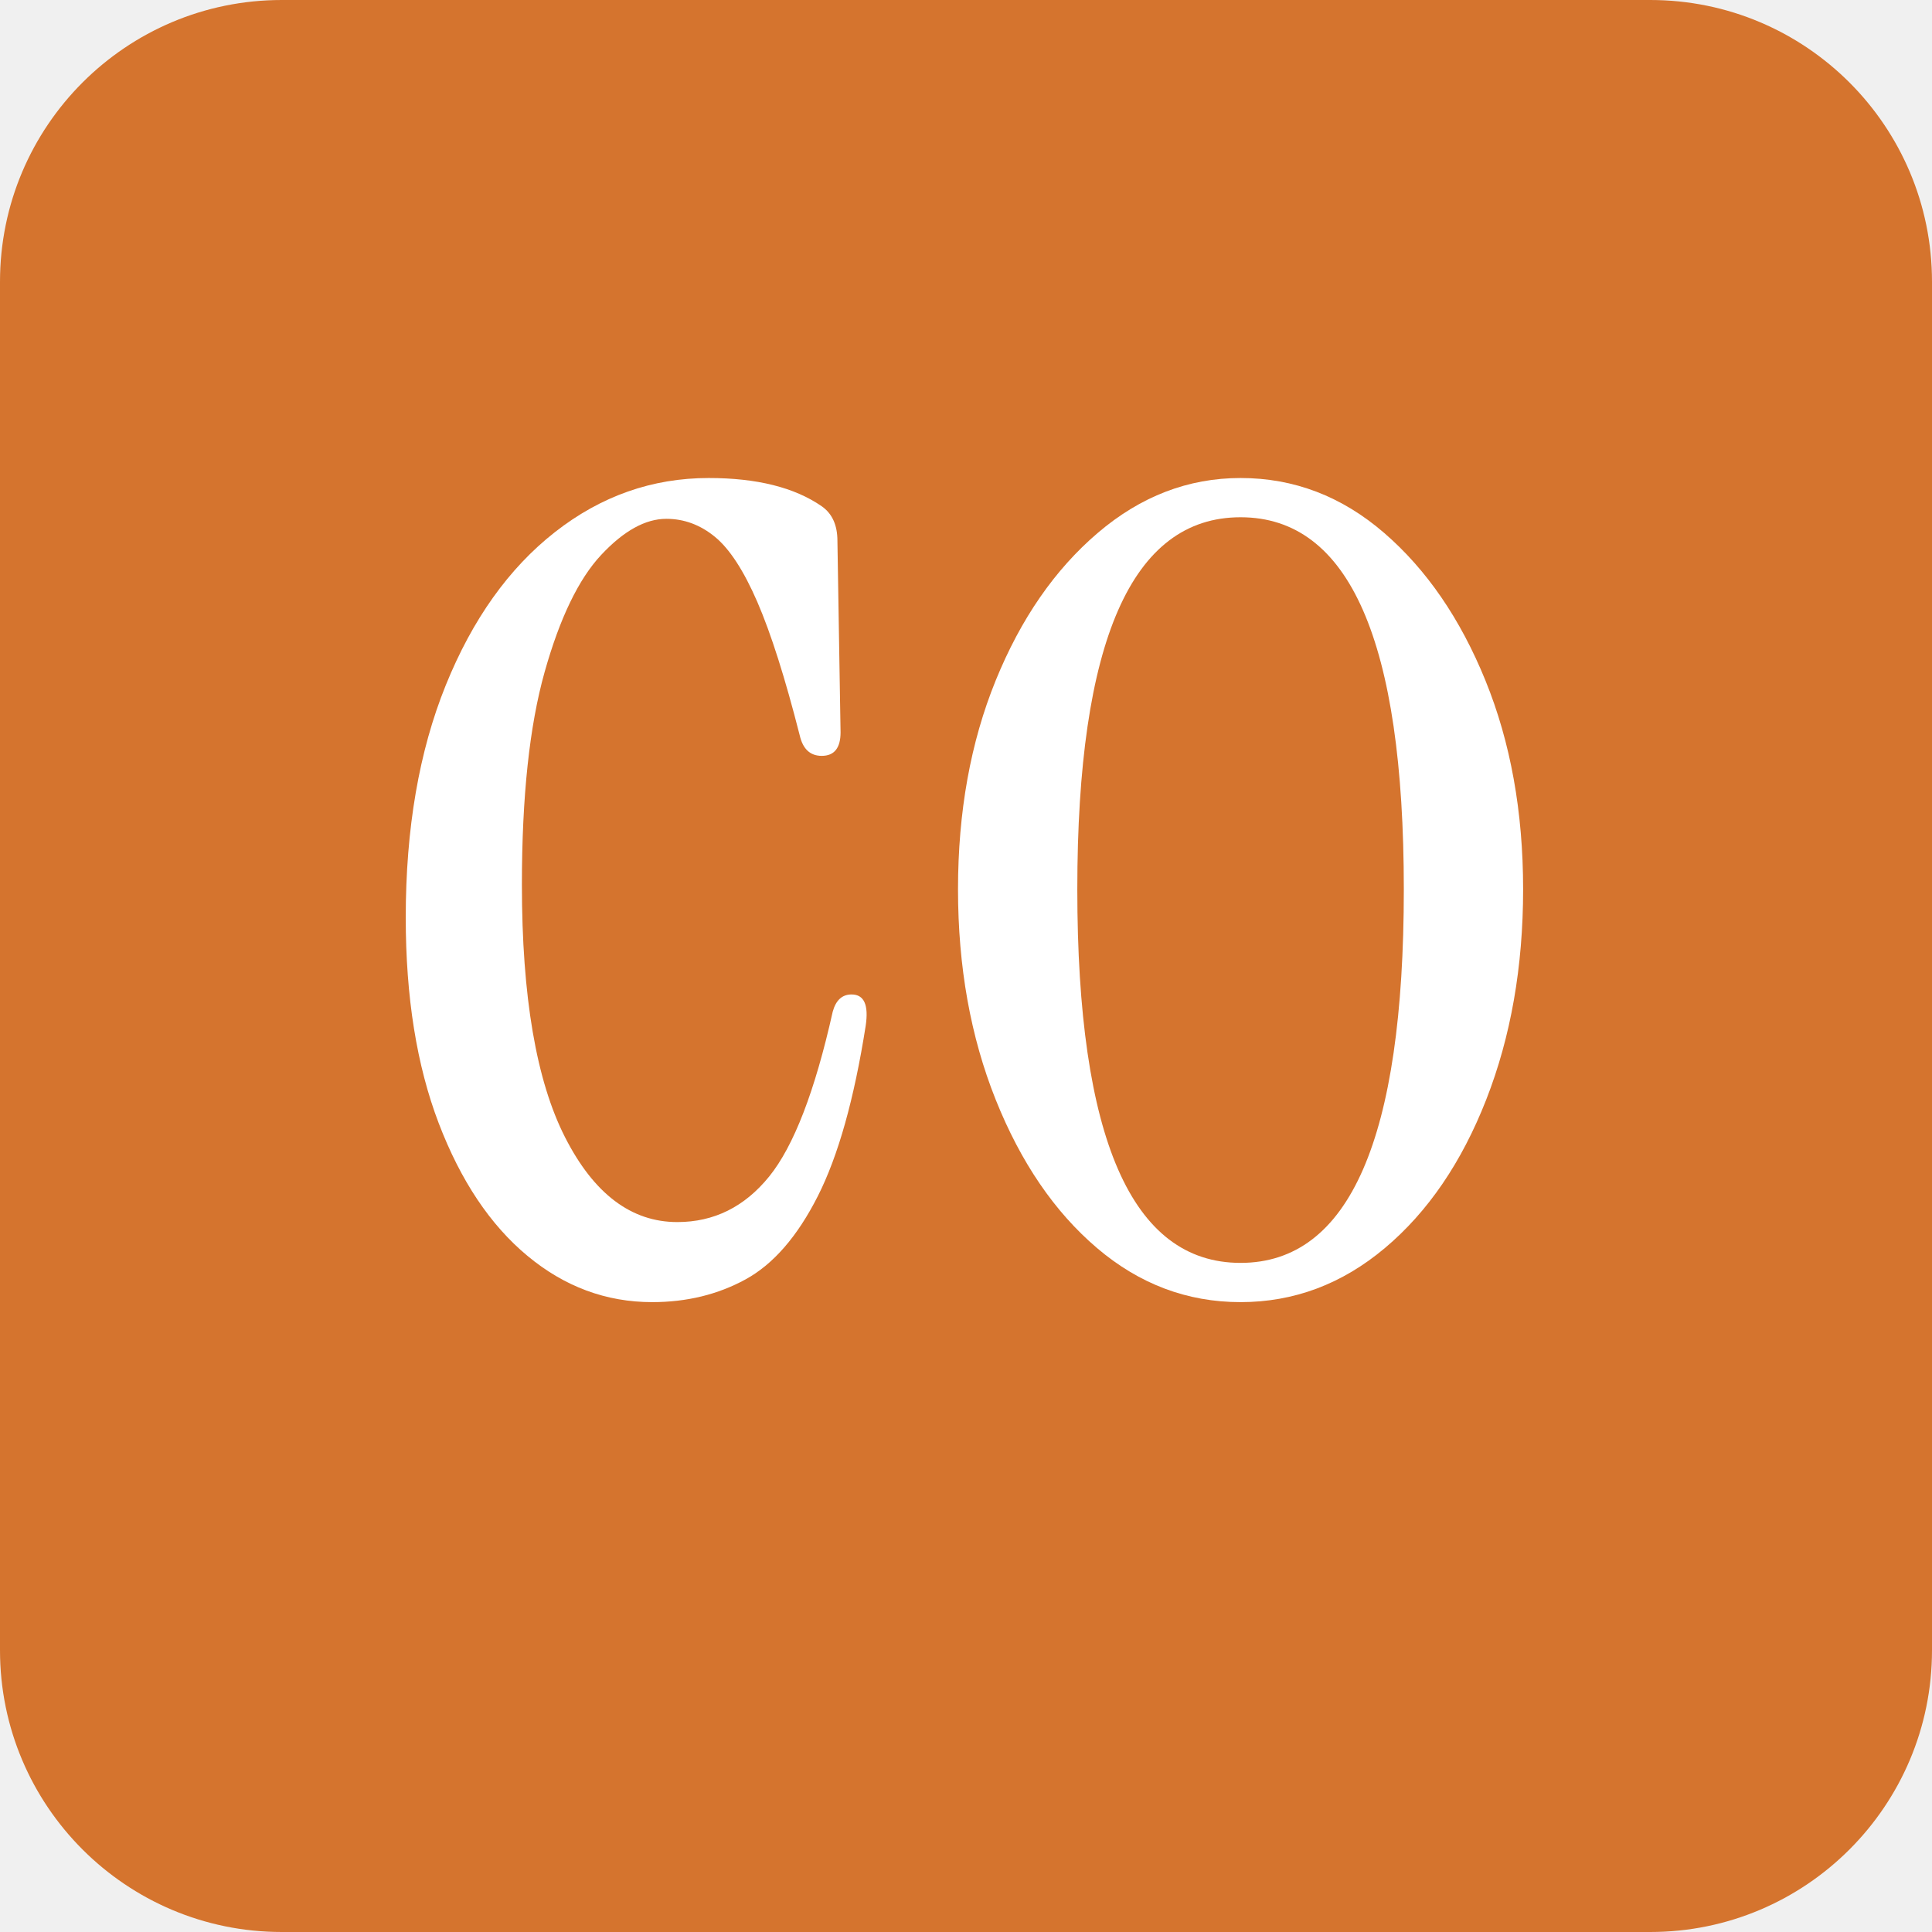
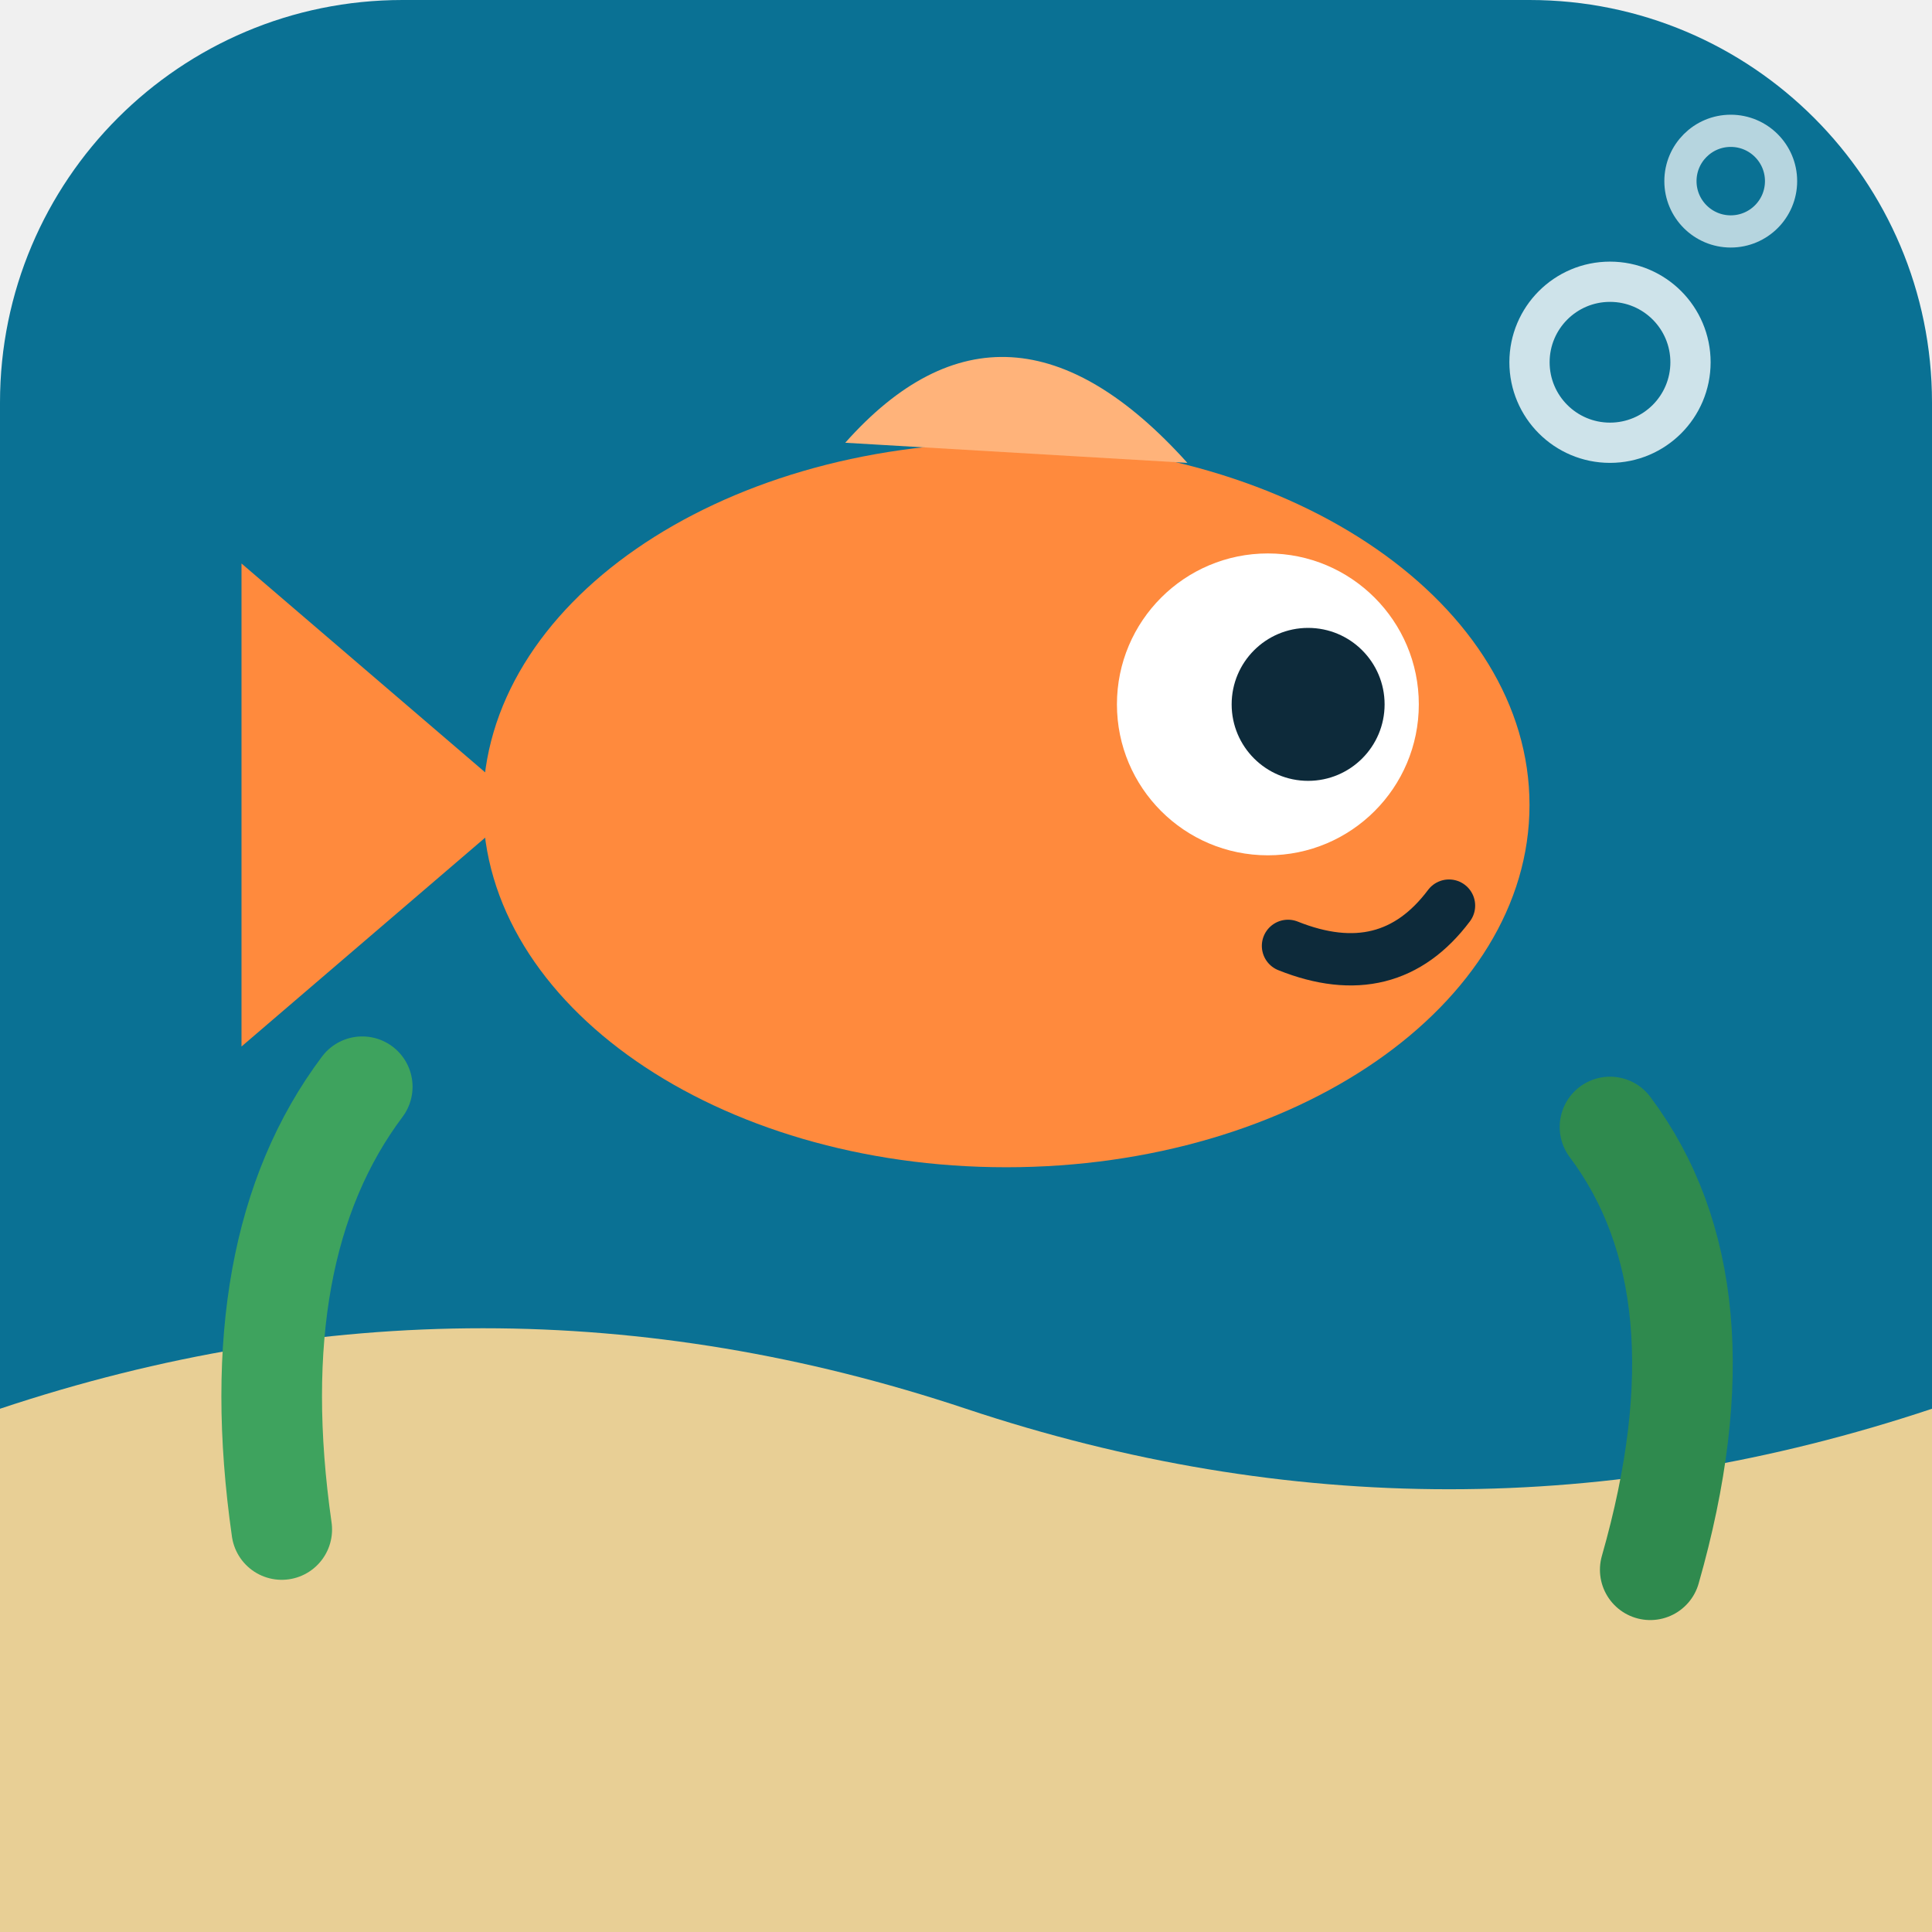
- <svg xmlns="http://www.w3.org/2000/svg" version="1.2" baseProfile="tiny-ps" viewBox="0 0 96 96" width="96" height="96">
-   <rect width="96" height="96" rx="14" fill="#D5742E" />
-   <path d="M 32.407 64.702Q 28.975 64.702 26.206 62.401Q 23.437 60.100 21.799 55.810Q 20.161 51.520 20.161 45.592Q 20.161 38.962 22.150 34.048Q 24.139 29.134 27.571 26.443Q 31.003 23.752 35.215 23.752Q 38.803 23.752 40.831 25.156Q 41.611 25.702 41.611 26.872L 41.767 36.388Q 41.767 37.558 40.831 37.558Q 39.973 37.558 39.739 36.544Q 38.647 32.254 37.633 29.914Q 36.619 27.574 35.527 26.677Q 34.435 25.780 33.109 25.780Q 31.549 25.780 29.872 27.574Q 28.195 29.368 27.064 33.385Q 25.933 37.402 25.933 43.954Q 25.933 52.300 28.078 56.512Q 30.223 60.724 33.655 60.724Q 36.385 60.724 38.218 58.462Q 40.051 56.200 41.377 50.272Q 41.611 49.414 42.313 49.414Q 43.249 49.414 43.015 50.974Q 42.157 56.434 40.636 59.437Q 39.115 62.440 37.048 63.571Q 34.981 64.702 32.407 64.702Z" fill="#FFFFFF" />
-   <path d="M 61.643 64.702Q 57.665 64.702 54.506 62.011Q 51.347 59.320 49.475 54.640Q 47.603 49.960 47.603 44.188Q 47.603 38.416 49.475 33.814Q 51.347 29.212 54.545 26.482Q 57.743 23.752 61.643 23.752Q 65.621 23.752 68.780 26.482Q 71.939 29.212 73.811 33.814Q 75.683 38.416 75.683 44.188Q 75.683 49.960 73.850 54.640Q 72.017 59.320 68.819 62.011Q 65.621 64.702 61.643 64.702ZM 61.643 62.752Q 69.755 62.752 69.755 44.188Q 69.755 25.702 61.643 25.702Q 53.531 25.702 53.531 44.188Q 53.531 62.752 61.643 62.752Z" fill="#FFFFFF" />
+ <svg xmlns="http://www.w3.org/2000/svg" viewBox="0 0 96 96" width="96" height="96">
+   <rect width="96" height="96" rx="20" fill="#0a7194" />
+   <path d="M0 70 Q24 62 48 70 T96 70 V96 H0 Z" fill="#e8cf95" />
+   <path d="M14 76 Q12 62 18 54" stroke="#3ea35e" stroke-width="5" fill="none" stroke-linecap="round" />
+   <path d="M82 78 Q86 64 80 56" stroke="#2f8a4e" stroke-width="5" fill="none" stroke-linecap="round" />
+   <path d="M26 40 L12 28 L12 52 Z" fill="#ff8a3d" />
+   <ellipse cx="50" cy="40" rx="26" ry="18" fill="#ff8a3d" />
+   <path d="M42 22 Q50 13 59 23" fill="#ffb37a" />
+   <circle cx="63" cy="35" r="7.5" fill="#fff" />
+   <circle cx="65" cy="35" r="3.8" fill="#0d2a3a" />
+   <path d="M64 47 Q69 49 72 45" stroke="#0d2a3a" stroke-width="2.6" fill="none" stroke-linecap="round" />
+   <circle cx="80" cy="18" r="4" fill="none" stroke="#fff" stroke-width="2" opacity=".8" />
+   <circle cx="86" cy="9" r="2.5" fill="none" stroke="#fff" stroke-width="1.6" opacity=".7" />
</svg>
